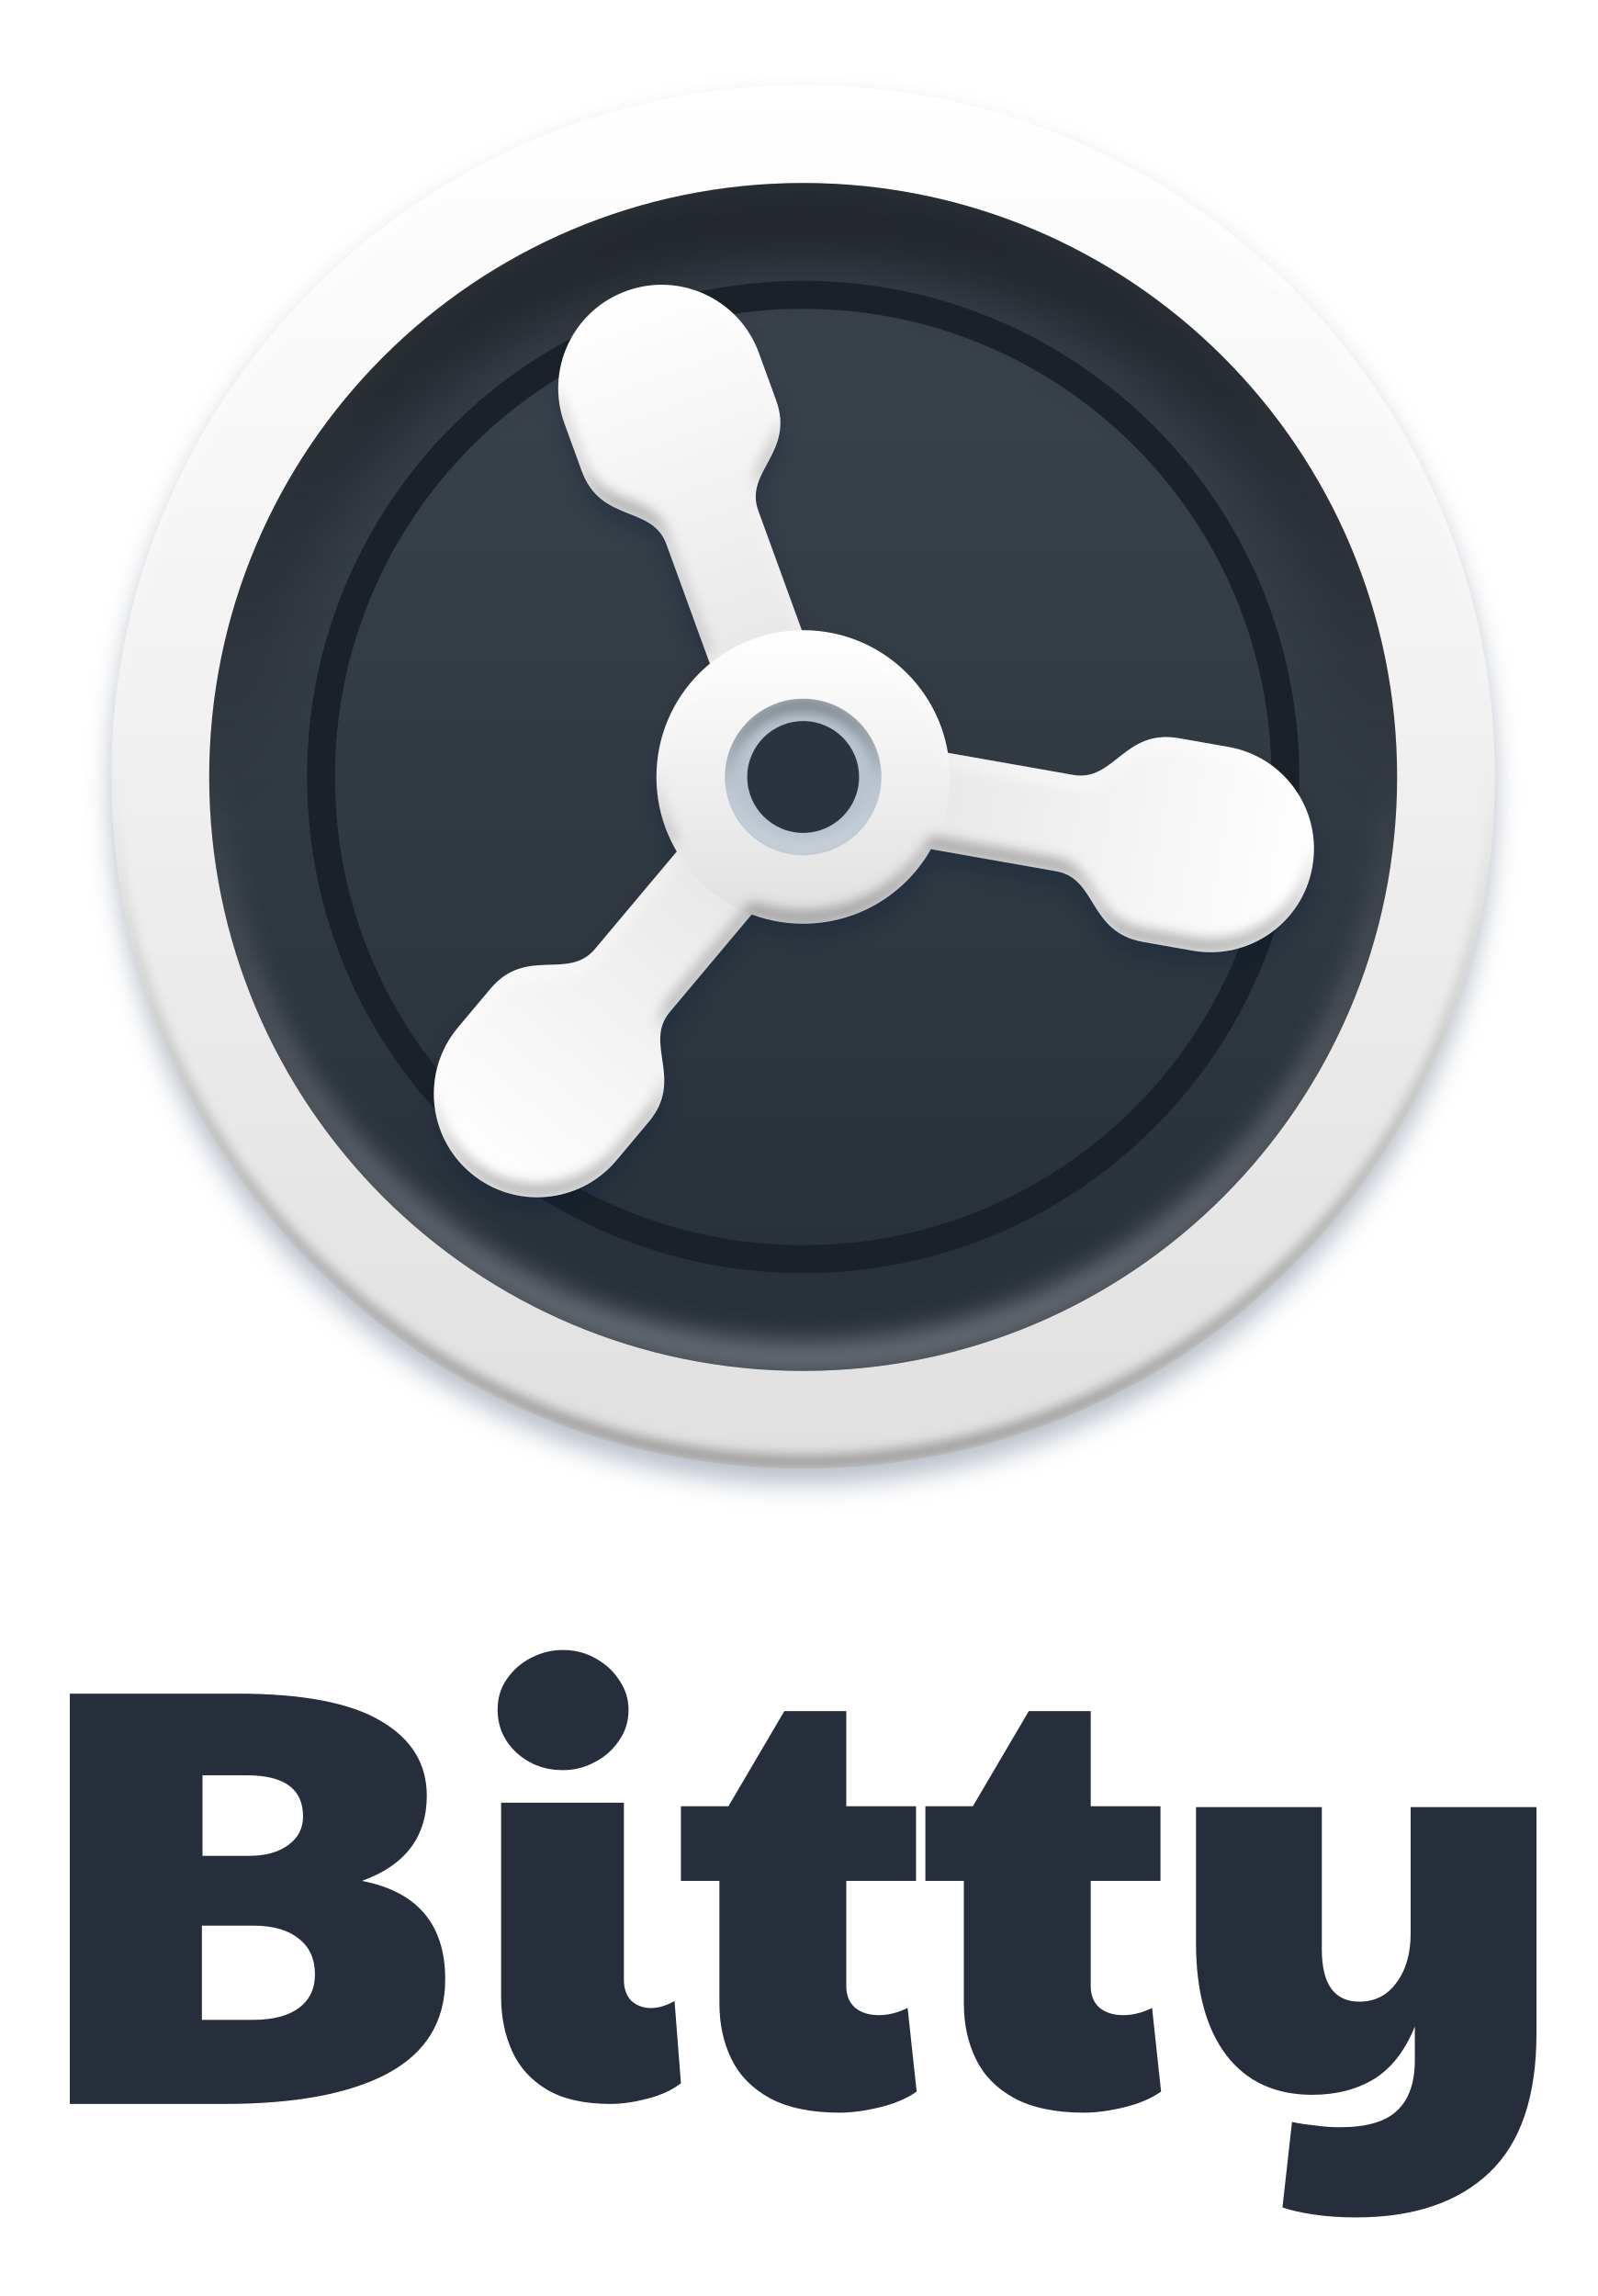
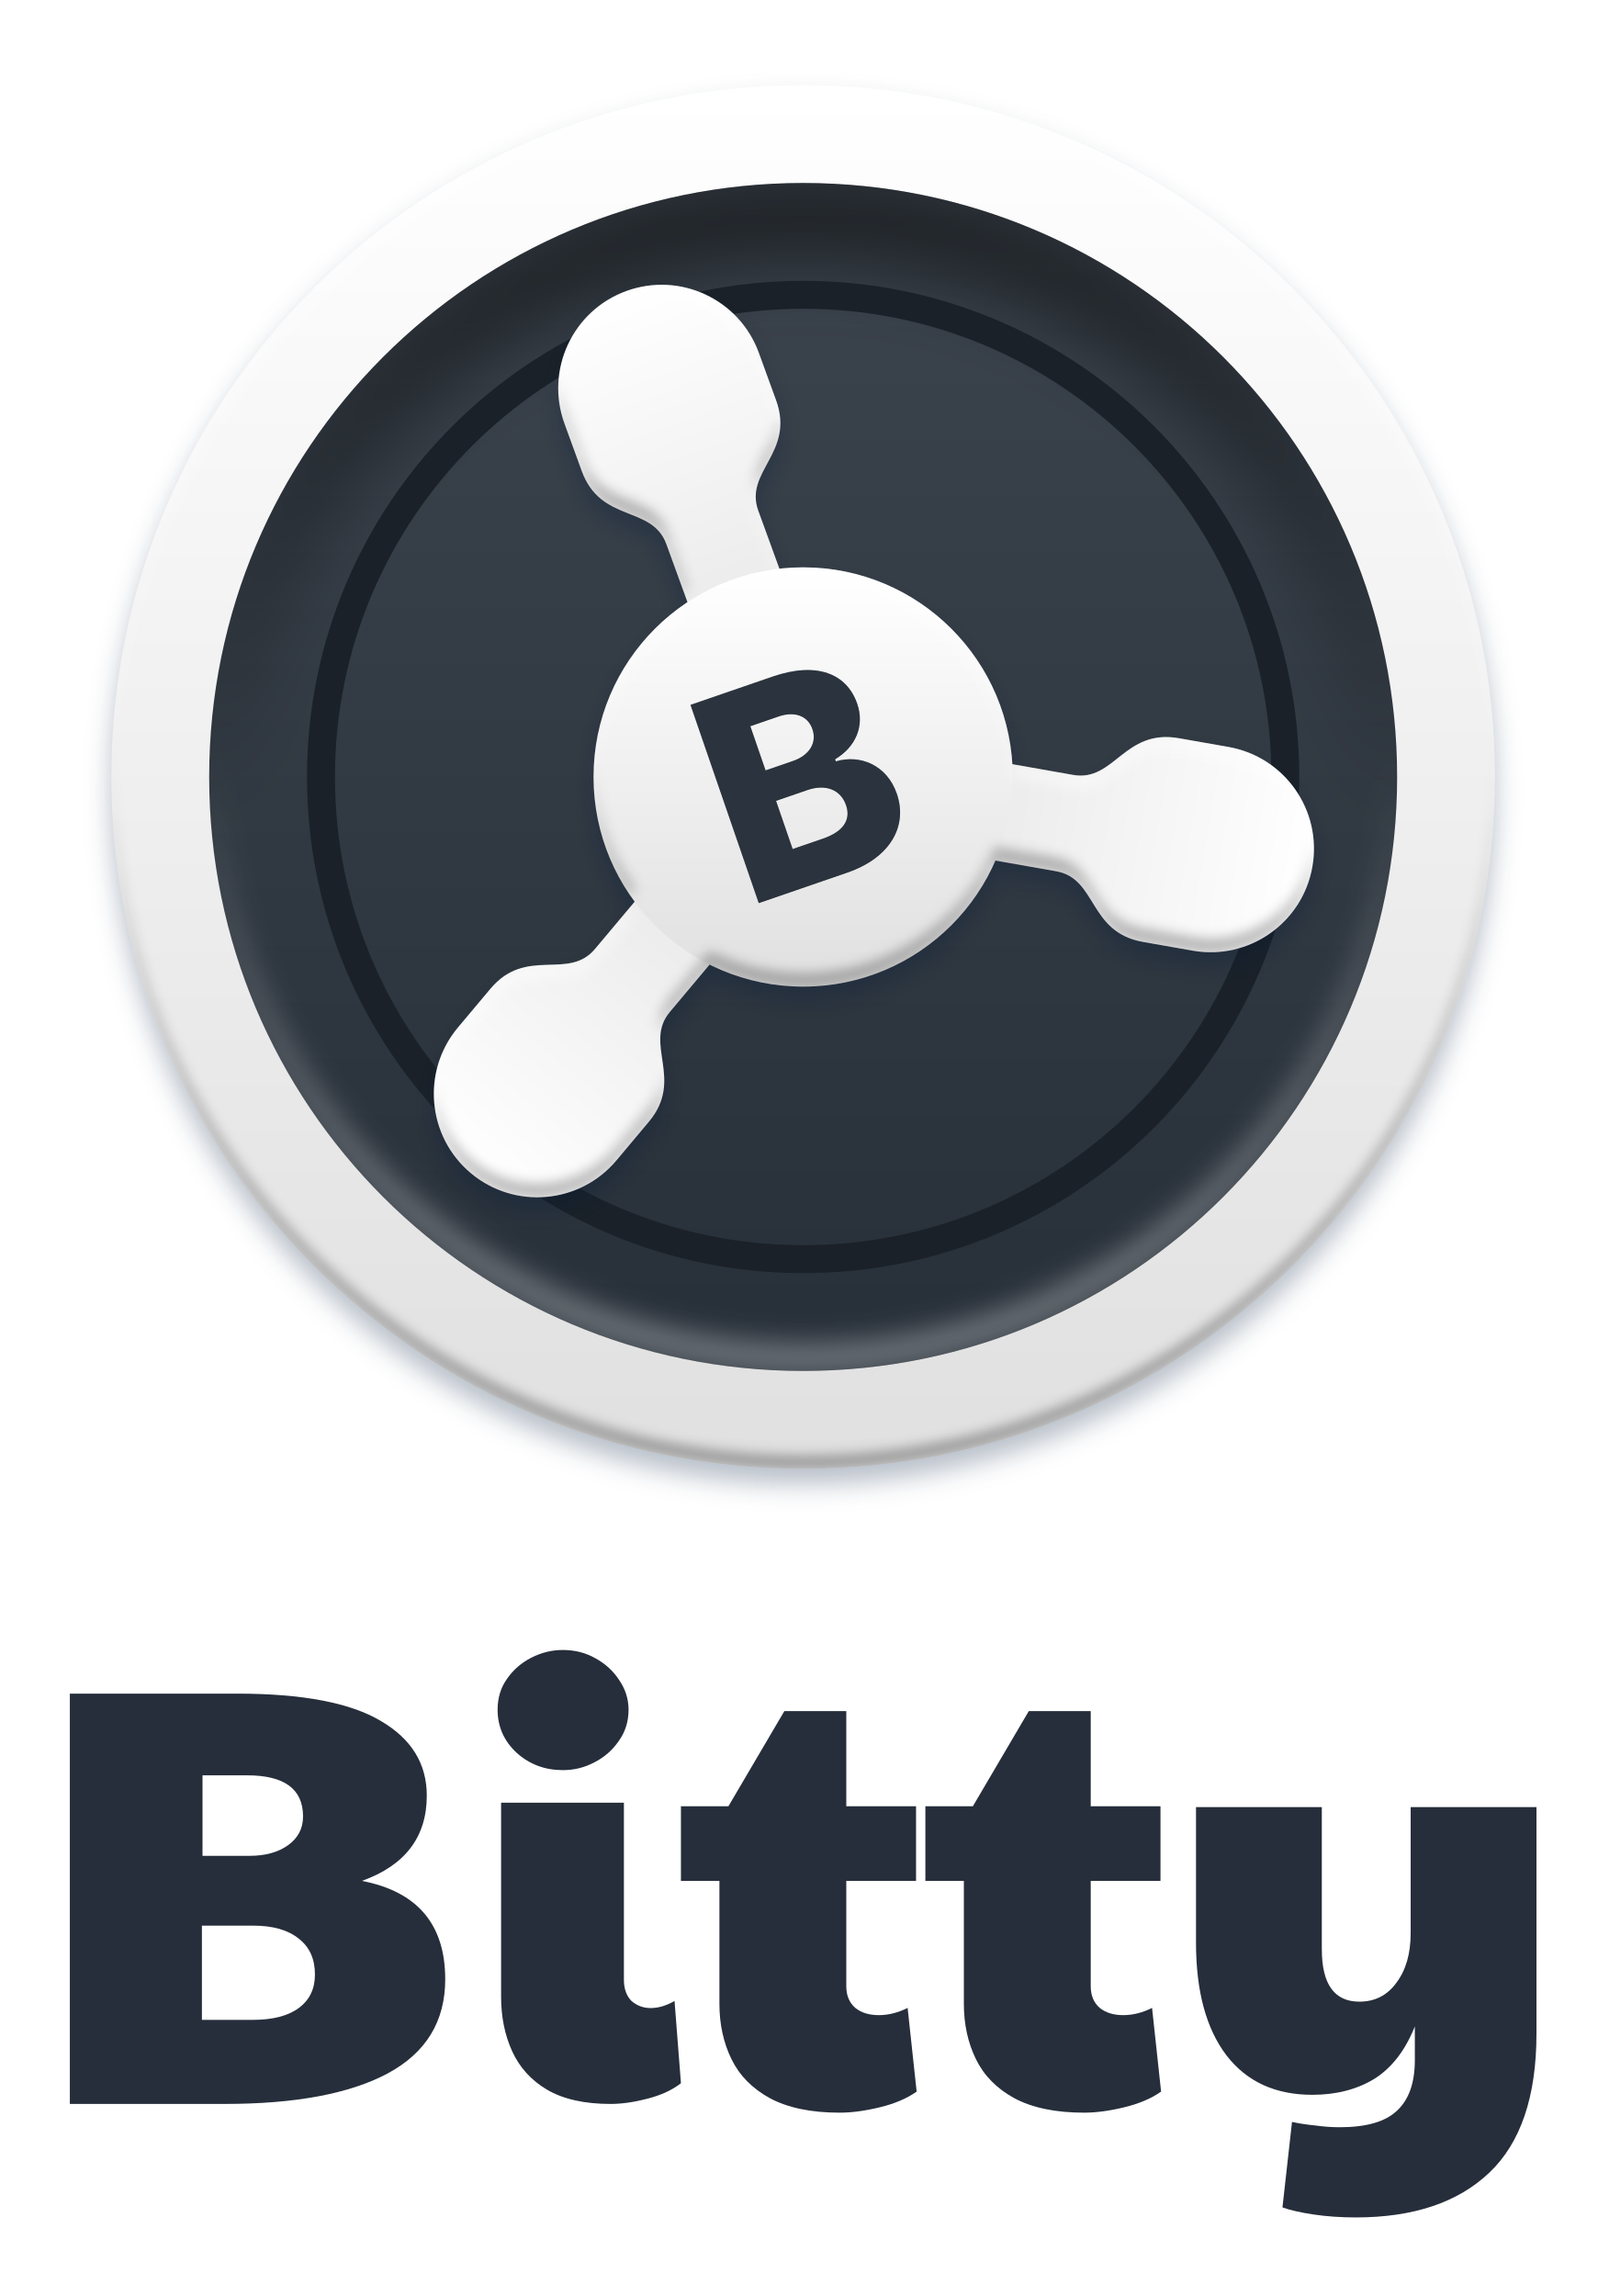
<svg xmlns="http://www.w3.org/2000/svg" width="183" height="263" viewBox="0 0 183 263" fill="none">
  <defs>
    <linearGradient id="bv-gbg" x1="0" y1="0" x2="0" y2="1">
      <stop offset="0" stop-color="#D9DEE3" />
      <stop offset="1" stop-color="#9AA4AE" />
    </linearGradient>
    <linearGradient id="bv-gf" x1="0" y1="0" x2="0" y2="1">
      <stop offset="0" stop-color="#FFFFFF" />
      <stop offset="1" stop-color="#E0E0E0" />
    </linearGradient>
    <linearGradient id="bv-gd" x1="0" y1="0" x2="0" y2="1">
      <stop offset="0" stop-color="#3C444D" />
      <stop offset="1" stop-color="#272F38" />
    </linearGradient>
    <linearGradient id="bv-gh" x1="0" y1="0" x2="0" y2="1">
      <stop offset="0" stop-color="#FFFFFF" />
      <stop offset="1" stop-color="#E0E0E0" />
    </linearGradient>
    <filter id="bv-bv" x="-15%" y="-15%" width="130%" height="135%" color-interpolation-filters="sRGB">
      <feOffset in="SourceAlpha" dy="0.9" result="dn" />
      <feComposite in="SourceAlpha" in2="dn" operator="out" result="tb" />
      <feGaussianBlur in="tb" stdDeviation="0.45" result="tb1" />
      <feComposite in="tb1" in2="SourceAlpha" operator="in" result="tb2" />
      <feFlood flood-color="#fff" flood-opacity="0.55" />
      <feComposite in2="tb2" operator="in" result="T" />
      <feOffset in="SourceAlpha" dy="-0.9" result="up" />
      <feComposite in="SourceAlpha" in2="up" operator="out" result="bb" />
      <feGaussianBlur in="bb" stdDeviation="0.45" result="bb1" />
      <feComposite in="bb1" in2="SourceAlpha" operator="in" result="bb2" />
      <feFlood flood-color="#000" flood-opacity="0.35" />
      <feComposite in2="bb2" operator="in" result="B" />
      <feOffset in="SourceAlpha" dy="1.10" result="o3" />
      <feGaussianBlur in="o3" stdDeviation="0.90" result="o4" />
      <feFlood flood-color="#001A3D" flood-opacity="0.28" />
      <feComposite in2="o4" operator="in" result="drop" />
      <feMerge>
        <feMergeNode in="drop" />
        <feMergeNode in="SourceGraphic" />
        <feMergeNode in="T" />
        <feMergeNode in="B" />
      </feMerge>
    </filter>
    <filter id="bv-rc" x="-15%" y="-15%" width="130%" height="135%" color-interpolation-filters="sRGB">
      <feOffset in="SourceAlpha" dy="0.9" result="dn" />
      <feComposite in="SourceAlpha" in2="dn" operator="out" result="tb" />
      <feGaussianBlur in="tb" stdDeviation="0.45" result="tb1" />
      <feComposite in="tb1" in2="SourceAlpha" operator="in" result="tb2" />
      <feFlood flood-color="#000" flood-opacity="0.35" />
      <feComposite in2="tb2" operator="in" result="T" />
      <feOffset in="SourceAlpha" dy="-0.9" result="up" />
      <feComposite in="SourceAlpha" in2="up" operator="out" result="bb" />
      <feGaussianBlur in="bb" stdDeviation="0.45" result="bb1" />
      <feComposite in="bb1" in2="SourceAlpha" operator="in" result="bb2" />
      <feFlood flood-color="#fff" flood-opacity="0.28" />
      <feComposite in2="bb2" operator="in" result="B" />
      <feMerge>
        <feMergeNode in="SourceGraphic" />
        <feMergeNode in="T" />
        <feMergeNode in="B" />
      </feMerge>
    </filter>
    <filter id="bv-bh" x="-15%" y="-15%" width="130%" height="135%" color-interpolation-filters="sRGB">
      <feOffset in="SourceAlpha" dy="0.9" result="dn" />
      <feComposite in="SourceAlpha" in2="dn" operator="out" result="tb" />
      <feGaussianBlur in="tb" stdDeviation="0.45" result="tb1" />
      <feComposite in="tb1" in2="SourceAlpha" operator="in" result="tb2" />
      <feFlood flood-color="#fff" flood-opacity="0.50" />
      <feComposite in2="tb2" operator="in" result="T" />
      <feOffset in="SourceAlpha" dy="-0.9" result="up" />
      <feComposite in="SourceAlpha" in2="up" operator="out" result="bb" />
      <feGaussianBlur in="bb" stdDeviation="0.45" result="bb1" />
      <feComposite in="bb1" in2="SourceAlpha" operator="in" result="bb2" />
      <feFlood flood-color="#000" flood-opacity="0.32" />
      <feComposite in2="bb2" operator="in" result="B" />
      <feOffset in="SourceAlpha" dy="0.99" result="o3" />
      <feGaussianBlur in="o3" stdDeviation="0.81" result="o4" />
      <feFlood flood-color="#001A3D" flood-opacity="0.25" />
      <feComposite in2="o4" operator="in" result="drop" />
      <feMerge>
        <feMergeNode in="drop" />
        <feMergeNode in="SourceGraphic" />
        <feMergeNode in="T" />
        <feMergeNode in="B" />
      </feMerge>
    </filter>
    <filter id="bv-in2" x="-10%" y="-10%" width="120%" height="120%" color-interpolation-filters="sRGB">
      <feOffset in="SourceAlpha" dy="4.5" result="d" />
      <feComposite in="SourceAlpha" in2="d" operator="out" result="t" />
      <feGaussianBlur in="t" stdDeviation="3.0" result="t1" />
      <feComposite in="t1" in2="SourceAlpha" operator="in" result="t2" />
      <feFlood flood-color="#000000" flood-opacity="0.75" />
      <feComposite in2="t2" operator="in" result="T" />
      <feOffset in="SourceAlpha" dy="-1.8" result="u" />
      <feComposite in="SourceAlpha" in2="u" operator="out" result="b" />
      <feGaussianBlur in="b" stdDeviation="1.0" result="b1" />
      <feComposite in="b1" in2="SourceAlpha" operator="in" result="b2" />
      <feFlood flood-color="#FFFFFF" flood-opacity="0.4" />
      <feComposite in2="b2" operator="in" result="B" />
      <feMerge>
        <feMergeNode in="SourceGraphic" />
        <feMergeNode in="T" />
        <feMergeNode in="B" />
      </feMerge>
    </filter>
+     <filter id="bv-eng" x="-20%" y="-20%" width="140%" height="140%" color-interpolation-filters="sRGB">
+       <feOffset in="SourceAlpha" dy="0.9" result="d" />
+       <feComposite in="SourceAlpha" in2="d" operator="out" result="t" />
+       <feGaussianBlur in="t" stdDeviation="0.5" result="t1" />
+       <feComposite in="t1" in2="SourceAlpha" operator="in" result="t2" />
+       <feFlood flood-color="#000" flood-opacity="0.7" />
+       <feComposite in2="t2" operator="in" result="T" />
+       <feMerge>
+         <feMergeNode in="SourceGraphic" />
+         <feMergeNode in="T" />
+       </feMerge>
+     </filter>
  </defs>
  <path d="M155.305 254C153.574 254 151.958 253.887 150.455 253.662C148.953 253.437 147.769 253.167 146.904 252.852L147.997 243.06C148.816 243.24 149.704 243.375 150.66 243.466C151.616 243.601 152.55 243.668 153.461 243.668C156.511 243.668 158.697 243.038 160.018 241.777C161.384 240.517 162.067 238.581 162.067 235.97V232.121C160.974 234.867 159.426 236.87 157.422 238.131C155.419 239.346 153.051 239.954 150.319 239.954C146.084 239.954 142.806 238.446 140.483 235.43C138.161 232.368 137 228.069 137 222.532V207H151.412V223.274C151.412 227.281 152.846 229.284 155.715 229.284C157.49 229.284 158.902 228.564 159.949 227.124C161.042 225.683 161.588 223.792 161.588 221.451V207H176V232.931C176 240.134 174.201 245.446 170.604 248.868C167.007 252.289 161.907 254 155.305 254Z" fill="#262E3B" />
  <path d="M124.184 242C120.923 242 118.26 241.448 116.194 240.345C114.173 239.241 112.704 237.747 111.786 235.862C110.867 233.977 110.408 231.862 110.408 229.517V215.448H106V206.897H111.441L117.847 196H124.941V206.897H132.931V215.448H124.941V227.517C124.941 228.575 125.286 229.402 125.974 230C126.663 230.552 127.559 230.828 128.661 230.828C129.763 230.828 130.865 230.552 131.967 230L133 239.586C131.898 240.368 130.497 240.966 128.798 241.379C127.099 241.793 125.561 242 124.184 242Z" fill="#262E3B" />
  <path d="M96.184 242C92.924 242 90.26 241.448 88.194 240.345C86.174 239.241 84.704 237.747 83.786 235.862C82.867 233.977 82.408 231.862 82.408 229.517V215.448H78V206.897H83.441L89.847 196H96.941V206.897H104.931V215.448H96.941V227.517C96.941 228.575 97.286 229.402 97.975 230C98.663 230.552 99.559 230.828 100.661 230.828C101.763 230.828 102.865 230.552 103.967 230L105 239.586C103.898 240.368 102.497 240.966 100.798 241.379C99.1 241.793 97.561 242 96.184 242Z" fill="#262E3B" />
  <path d="M69.933 241C66.956 241 64.533 240.458 62.667 239.373C60.844 238.288 59.511 236.819 58.667 234.966C57.822 233.113 57.4 231.034 57.4 228.729V206.492H71.467V226.763C71.467 227.802 71.756 228.616 72.333 229.203C72.956 229.746 73.689 230.017 74.533 230.017C75.422 230.017 76.333 229.746 77.267 229.203L78 238.627C77.022 239.395 75.756 239.983 74.2 240.39C72.644 240.797 71.222 241 69.933 241ZM64.467 202.763C62.422 202.763 60.667 202.107 59.2 200.797C57.733 199.441 57 197.791 57 195.847C57 194.492 57.356 193.316 58.067 192.322C58.778 191.282 59.711 190.469 60.867 189.881C62.022 189.294 63.222 189 64.467 189C65.844 189 67.089 189.316 68.2 189.949C69.356 190.582 70.267 191.418 70.933 192.458C71.644 193.497 72 194.627 72 195.847C72 197.203 71.622 198.401 70.867 199.441C70.156 200.48 69.222 201.294 68.067 201.881C66.956 202.469 65.756 202.763 64.467 202.763Z" fill="#262E3B" />
  <path d="M25.718 241H8V194H27.149C34.645 194 40.142 195.047 43.64 197.142C47.138 199.192 48.888 202.038 48.888 205.682C48.888 210.418 46.411 213.674 41.46 215.451C47.82 216.68 51 220.438 51 226.722C51 231.55 48.797 235.148 44.39 237.516C40.029 239.839 33.804 241 25.718 241ZM23.197 212.581H28.58C30.397 212.581 31.874 212.172 33.01 211.352C34.145 210.532 34.713 209.439 34.713 208.073C34.713 204.93 32.578 203.359 28.307 203.359H23.197V212.581ZM28.989 231.368C31.26 231.368 33.01 230.912 34.236 230.001C35.463 229.091 36.076 227.815 36.076 226.176C36.076 224.4 35.463 223.033 34.236 222.077C33.01 221.075 31.26 220.574 28.989 220.574H23.128V231.368H28.989Z" fill="#262E3B" />
  <g transform="translate(92 89) scale(1.6009) translate(-64 -64)">
    <g filter="url(#bv-bv)">
      <circle cx="64" cy="64" r="49.5" fill="url(#bv-gf)" />
    </g>
    <g filter="url(#bv-in2)">
      <circle cx="64" cy="64" r="42.5" fill="url(#bv-gd)" />
    </g>
    <circle cx="64" cy="64" r="34.5" fill="none" stroke="#1A2128" stroke-width="2" />
    <g filter="url(#bv-bh)" fill="url(#bv-gh)">
      <path transform="rotate(-20 64 64)" d="M60.5 64 L60.5 45 C60.5 42 56.6 42 56.6 38 L56.6 34.4 A7.4 7.4 0 0 1 71.4 34.4 L71.4 38 C71.4 42 67.5 42 67.5 45 L67.5 64 Z" />
      <path transform="rotate(100 64 64)" d="M60.5 64 L60.5 45 C60.5 42 56.6 42 56.6 38 L56.6 34.4 A7.4 7.4 0 0 1 71.4 34.4 L71.4 38 C71.4 42 67.5 42 67.5 45 L67.5 64 Z" />
      <path transform="rotate(220 64 64)" d="M60.5 64 L60.5 45 C60.5 42 56.6 42 56.6 38 L56.6 34.4 A7.4 7.4 0 0 1 71.4 34.4 L71.4 38 C71.4 42 67.5 42 67.5 45 L67.5 64 Z" />
-       <circle cx="64" cy="64" r="10.5" />
+       <circle cx="64" cy="64" r="15" />
    </g>
-     <g filter="url(#bv-rc)">
-       <circle cx="64" cy="64" r="5.6" fill="#B8C3CE" />
+     <g transform="rotate(-19 64 64)">
+       <path d="M116 0H780C1110 0 1297 176 1297 416C1297 632 1141 767 962 774V790C1124 823 1239 941 1239 1112C1239 1337 1067 1490 734 1490H116ZM469 285V647H704C843 647 929 572 929 456C929 350 855 285 697 285ZM469 876V1208H680C802 1208 879 1145 879 1045C879 938 793 876 674 876Z" transform="translate(56.888 71.500) scale(0.01007 -0.01007)" fill="#2B343E" filter="url(#bv-eng)" />
    </g>
-     <circle cx="64" cy="64" r="4" fill="#2B343E" />
  </g>
</svg>
